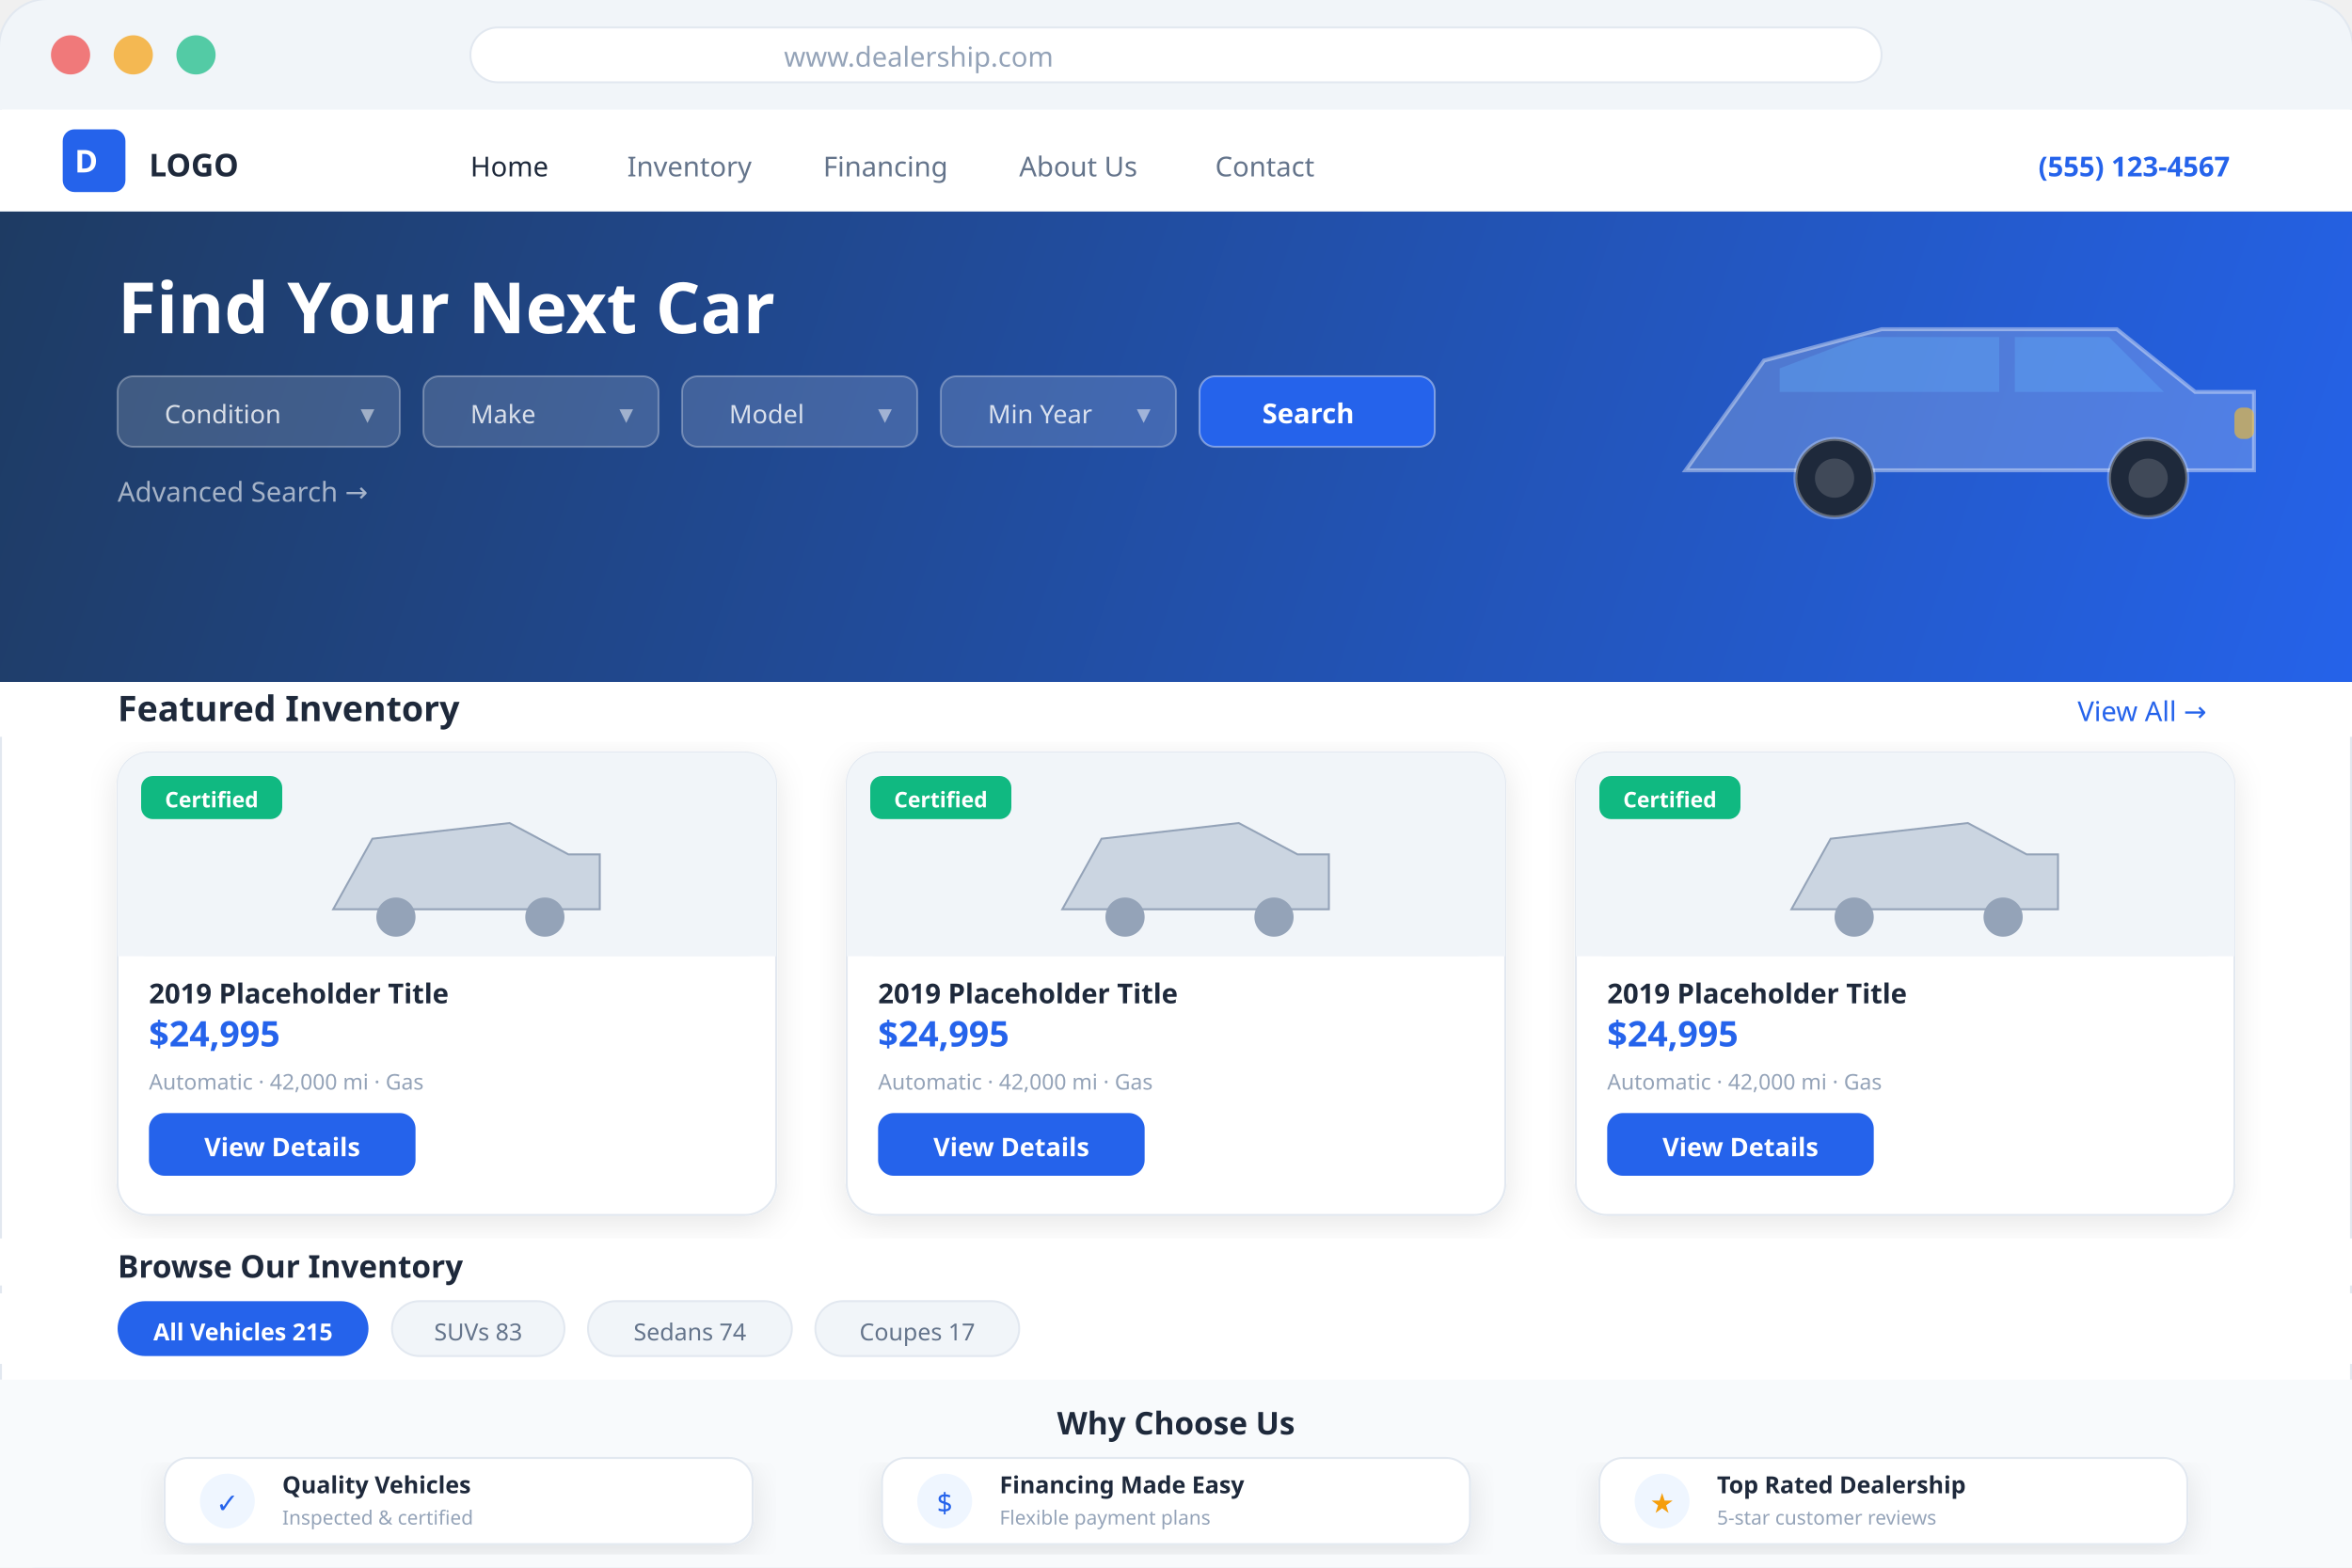
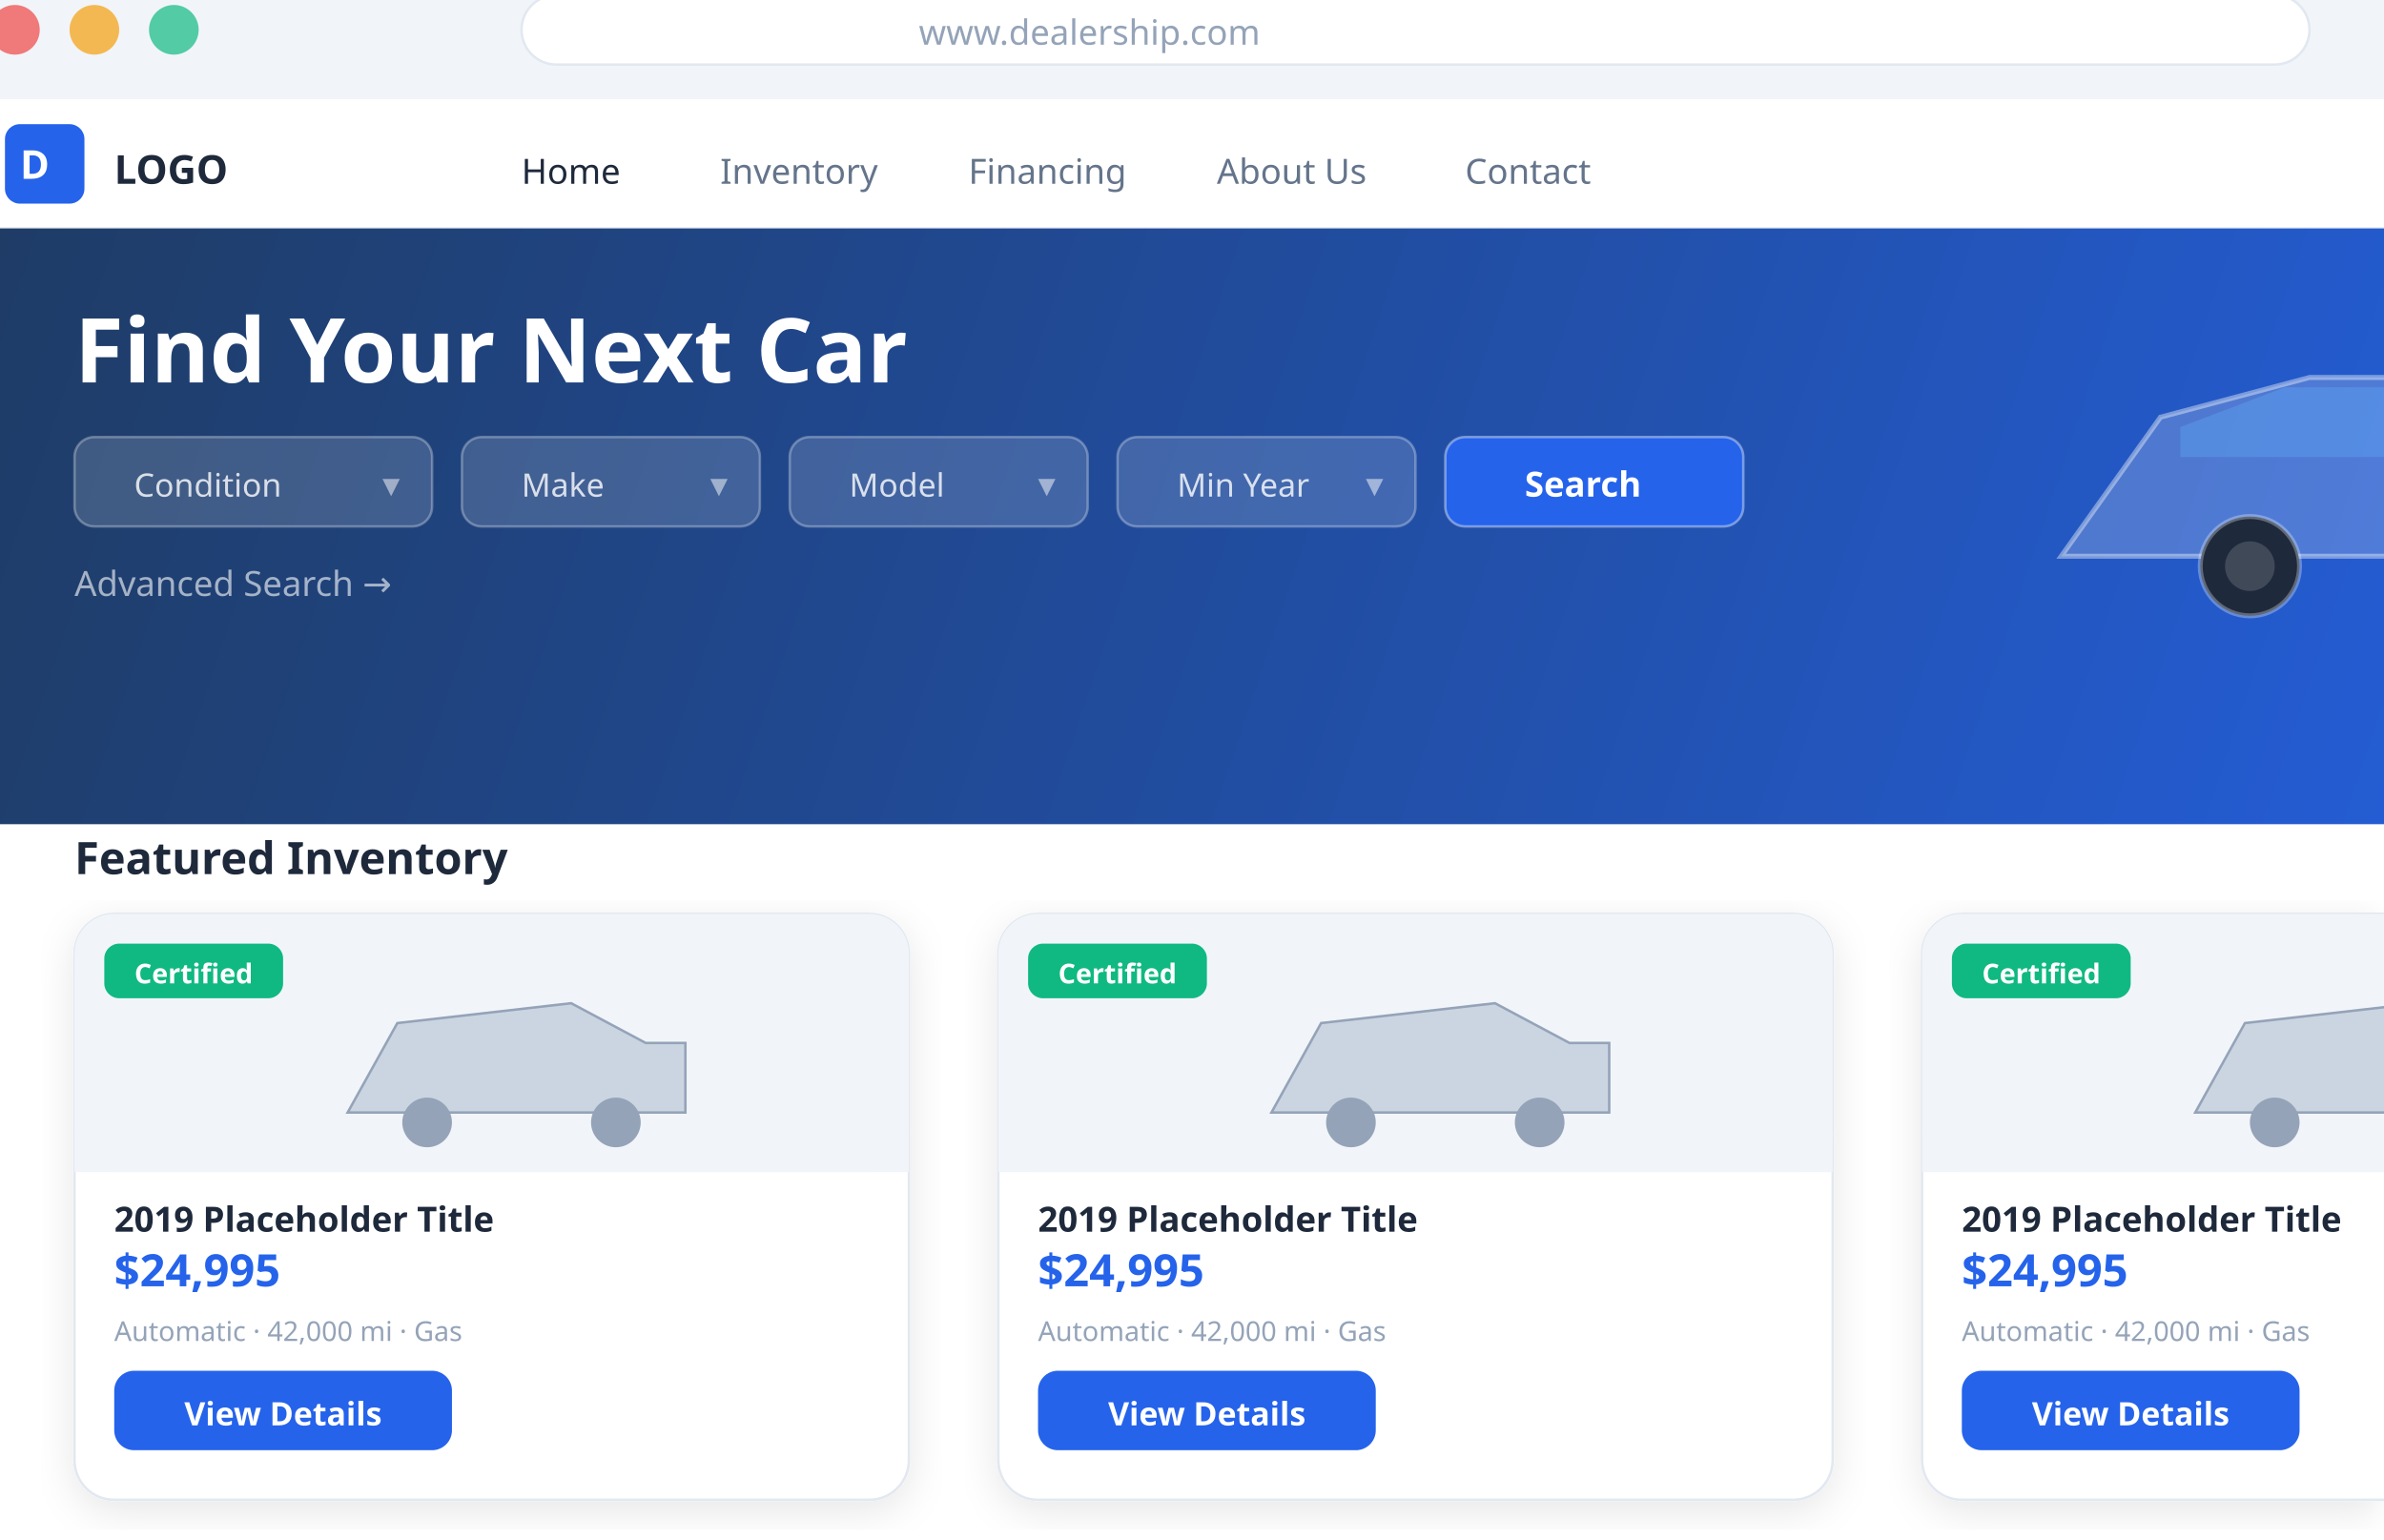
- <svg xmlns="http://www.w3.org/2000/svg" viewBox="0 0 600 400" fill="none">
+ <svg xmlns="http://www.w3.org/2000/svg" viewBox="15 8 480 310" fill="none">
  <defs>
    <linearGradient id="hero-bg" x1="0" y1="0" x2="600" y2="200" gradientUnits="userSpaceOnUse">
      <stop offset="0%" stop-color="#1e3a5f" />
      <stop offset="100%" stop-color="#2563EB" />
    </linearGradient>
    <filter id="card-shadow" x="-4%" y="-4%" width="108%" height="116%">
      <feDropShadow dx="0" dy="2" stdDeviation="4" flood-color="#000" flood-opacity="0.1" />
    </filter>
  </defs>
  <rect width="600" height="400" rx="12" fill="#ffffff" stroke="#e2e8f0" stroke-width="1" />
  <rect width="600" height="28" rx="12" fill="#f1f5f9" />
  <rect x="0" y="12" width="600" height="16" fill="#f1f5f9" />
  <circle cx="18" cy="14" r="5" fill="#ef4444" opacity="0.7" />
  <circle cx="34" cy="14" r="5" fill="#f59e0b" opacity="0.7" />
  <circle cx="50" cy="14" r="5" fill="#10b981" opacity="0.7" />
  <rect x="120" y="7" width="360" height="14" rx="7" fill="#ffffff" stroke="#e2e8f0" stroke-width="0.5" />
  <text x="200" y="17" font-family="system-ui,sans-serif" font-size="7" fill="#94a3b8">www.dealership.com</text>
  <rect x="0" y="28" width="600" height="26" fill="#ffffff" />
  <line x1="0" y1="54" x2="600" y2="54" stroke="#e2e8f0" stroke-width="0.5" />
  <rect x="16" y="33" width="16" height="16" rx="3" fill="#2563EB" />
  <text x="22" y="44" text-anchor="middle" font-family="system-ui,sans-serif" font-size="8" font-weight="700" fill="white">D</text>
  <text x="38" y="45" font-family="system-ui,sans-serif" font-size="8" font-weight="700" fill="#1e293b">LOGO</text>
  <text x="120" y="45" font-family="system-ui,sans-serif" font-size="7" font-weight="500" fill="#1e293b">Home</text>
  <text x="160" y="45" font-family="system-ui,sans-serif" font-size="7" font-weight="500" fill="#64748b">Inventory</text>
  <text x="210" y="45" font-family="system-ui,sans-serif" font-size="7" font-weight="500" fill="#64748b">Financing</text>
  <text x="260" y="45" font-family="system-ui,sans-serif" font-size="7" font-weight="500" fill="#64748b">About Us</text>
  <text x="310" y="45" font-family="system-ui,sans-serif" font-size="7" font-weight="500" fill="#64748b">Contact</text>
  <text x="520" y="45" font-family="system-ui,sans-serif" font-size="7" font-weight="600" fill="#2563EB">(555) 123-4567</text>
  <rect x="0" y="54" width="600" height="120" fill="url(#hero-bg)" />
  <text x="30" y="85" font-family="system-ui,sans-serif" font-size="18" font-weight="700" fill="white">Find Your Next Car</text>
  <rect x="30" y="96" width="72" height="18" rx="4" fill="rgba(255,255,255,0.15)" stroke="rgba(255,255,255,0.3)" stroke-width="0.5" />
  <text x="42" y="108" font-family="system-ui,sans-serif" font-size="6.5" fill="rgba(255,255,255,0.8)">Condition</text>
  <text x="92" y="108" font-family="system-ui,sans-serif" font-size="7" fill="rgba(255,255,255,0.5)">▾</text>
  <rect x="108" y="96" width="60" height="18" rx="4" fill="rgba(255,255,255,0.15)" stroke="rgba(255,255,255,0.3)" stroke-width="0.5" />
  <text x="120" y="108" font-family="system-ui,sans-serif" font-size="6.5" fill="rgba(255,255,255,0.8)">Make</text>
  <text x="158" y="108" font-family="system-ui,sans-serif" font-size="7" fill="rgba(255,255,255,0.5)">▾</text>
  <rect x="174" y="96" width="60" height="18" rx="4" fill="rgba(255,255,255,0.15)" stroke="rgba(255,255,255,0.3)" stroke-width="0.5" />
  <text x="186" y="108" font-family="system-ui,sans-serif" font-size="6.5" fill="rgba(255,255,255,0.8)">Model</text>
  <text x="224" y="108" font-family="system-ui,sans-serif" font-size="7" fill="rgba(255,255,255,0.5)">▾</text>
  <rect x="240" y="96" width="60" height="18" rx="4" fill="rgba(255,255,255,0.15)" stroke="rgba(255,255,255,0.3)" stroke-width="0.5" />
  <text x="252" y="108" font-family="system-ui,sans-serif" font-size="6.5" fill="rgba(255,255,255,0.8)">Min Year</text>
  <text x="290" y="108" font-family="system-ui,sans-serif" font-size="7" fill="rgba(255,255,255,0.5)">▾</text>
  <rect x="306" y="96" width="60" height="18" rx="4" fill="#2563EB" stroke="rgba(255,255,255,0.4)" stroke-width="0.5" />
  <text x="322" y="108" font-family="system-ui,sans-serif" font-size="7" font-weight="600" fill="white">Search</text>
  <text x="30" y="128" font-family="system-ui,sans-serif" font-size="7" fill="rgba(255,255,255,0.6)">Advanced Search →</text>
  <g transform="translate(420, 72)">
    <path d="M10 48 L30 20 L60 12 L120 12 L140 28 L155 28 L155 48 Z" fill="rgba(255,255,255,0.2)" stroke="rgba(255,255,255,0.4)" stroke-width="1" />
    <path d="M34 22 L55 14 L90 14 L90 28 L34 28 Z" fill="rgba(100,180,255,0.3)" />
    <path d="M94 14 L118 14 L132 28 L94 28 Z" fill="rgba(100,180,255,0.3)" />
    <circle cx="48" cy="50" r="10" fill="#1e293b" stroke="rgba(255,255,255,0.3)" stroke-width="1" />
    <circle cx="48" cy="50" r="5" fill="rgba(255,255,255,0.15)" />
    <circle cx="128" cy="50" r="10" fill="#1e293b" stroke="rgba(255,255,255,0.3)" stroke-width="1" />
    <circle cx="128" cy="50" r="5" fill="rgba(255,255,255,0.15)" />
    <rect x="150" y="32" width="5" height="8" rx="2" fill="#fbbf24" opacity="0.6" />
  </g>
  <rect x="0" y="174" width="600" height="14" fill="#ffffff" />
  <text x="30" y="184" font-family="system-ui,sans-serif" font-size="9" font-weight="700" fill="#1e293b">Featured Inventory</text>
  <text x="530" y="184" font-family="system-ui,sans-serif" font-size="7" fill="#2563EB">View All →</text>
  <rect x="30" y="192" width="168" height="118" rx="8" fill="#ffffff" stroke="#e2e8f0" stroke-width="0.5" filter="url(#card-shadow)" />
  <rect x="30" y="192" width="168" height="52" rx="8" fill="#f1f5f9" />
  <rect x="30" y="236" width="168" height="8" fill="#f1f5f9" />
  <g transform="translate(75, 200)">
    <path d="M10 32 L20 14 L55 10 L70 18 L78 18 L78 32 Z" fill="#cbd5e1" stroke="#94a3b8" stroke-width="0.5" />
    <circle cx="26" cy="34" r="5" fill="#94a3b8" />
    <circle cx="64" cy="34" r="5" fill="#94a3b8" />
  </g>
  <rect x="36" y="198" width="36" height="11" rx="3" fill="#10b981" />
  <text x="54" y="206" text-anchor="middle" font-family="system-ui,sans-serif" font-size="5.5" font-weight="600" fill="white">Certified</text>
  <text x="38" y="256" font-family="system-ui,sans-serif" font-size="7" font-weight="600" fill="#1e293b">2019 Placeholder Title</text>
  <text x="38" y="267" font-family="system-ui,sans-serif" font-size="9" font-weight="700" fill="#2563EB">$24,995</text>
  <text x="38" y="278" font-family="system-ui,sans-serif" font-size="5.5" fill="#94a3b8">Automatic · 42,000 mi · Gas</text>
  <rect x="38" y="284" width="68" height="16" rx="4" fill="#2563EB" />
  <text x="72" y="295" text-anchor="middle" font-family="system-ui,sans-serif" font-size="6.5" font-weight="600" fill="white">View Details</text>
  <rect x="216" y="192" width="168" height="118" rx="8" fill="#ffffff" stroke="#e2e8f0" stroke-width="0.5" filter="url(#card-shadow)" />
  <rect x="216" y="192" width="168" height="52" rx="8" fill="#f1f5f9" />
  <rect x="216" y="236" width="168" height="8" fill="#f1f5f9" />
  <g transform="translate(261, 200)">
    <path d="M10 32 L20 14 L55 10 L70 18 L78 18 L78 32 Z" fill="#cbd5e1" stroke="#94a3b8" stroke-width="0.5" />
    <circle cx="26" cy="34" r="5" fill="#94a3b8" />
    <circle cx="64" cy="34" r="5" fill="#94a3b8" />
  </g>
  <rect x="222" y="198" width="36" height="11" rx="3" fill="#10b981" />
  <text x="240" y="206" text-anchor="middle" font-family="system-ui,sans-serif" font-size="5.5" font-weight="600" fill="white">Certified</text>
  <text x="224" y="256" font-family="system-ui,sans-serif" font-size="7" font-weight="600" fill="#1e293b">2019 Placeholder Title</text>
  <text x="224" y="267" font-family="system-ui,sans-serif" font-size="9" font-weight="700" fill="#2563EB">$24,995</text>
  <text x="224" y="278" font-family="system-ui,sans-serif" font-size="5.5" fill="#94a3b8">Automatic · 42,000 mi · Gas</text>
  <rect x="224" y="284" width="68" height="16" rx="4" fill="#2563EB" />
  <text x="258" y="295" text-anchor="middle" font-family="system-ui,sans-serif" font-size="6.5" font-weight="600" fill="white">View Details</text>
  <rect x="402" y="192" width="168" height="118" rx="8" fill="#ffffff" stroke="#e2e8f0" stroke-width="0.5" filter="url(#card-shadow)" />
  <rect x="402" y="192" width="168" height="52" rx="8" fill="#f1f5f9" />
  <rect x="402" y="236" width="168" height="8" fill="#f1f5f9" />
  <g transform="translate(447, 200)">
    <path d="M10 32 L20 14 L55 10 L70 18 L78 18 L78 32 Z" fill="#cbd5e1" stroke="#94a3b8" stroke-width="0.5" />
    <circle cx="26" cy="34" r="5" fill="#94a3b8" />
    <circle cx="64" cy="34" r="5" fill="#94a3b8" />
  </g>
  <rect x="408" y="198" width="36" height="11" rx="3" fill="#10b981" />
  <text x="426" y="206" text-anchor="middle" font-family="system-ui,sans-serif" font-size="5.5" font-weight="600" fill="white">Certified</text>
  <text x="410" y="256" font-family="system-ui,sans-serif" font-size="7" font-weight="600" fill="#1e293b">2019 Placeholder Title</text>
  <text x="410" y="267" font-family="system-ui,sans-serif" font-size="9" font-weight="700" fill="#2563EB">$24,995</text>
  <text x="410" y="278" font-family="system-ui,sans-serif" font-size="5.5" fill="#94a3b8">Automatic · 42,000 mi · Gas</text>
  <rect x="410" y="284" width="68" height="16" rx="4" fill="#2563EB" />
  <text x="444" y="295" text-anchor="middle" font-family="system-ui,sans-serif" font-size="6.5" font-weight="600" fill="white">View Details</text>
  <rect x="0" y="316" width="600" height="12" fill="#ffffff" />
  <text x="30" y="326" font-family="system-ui,sans-serif" font-size="8" font-weight="700" fill="#1e293b">Browse Our Inventory</text>
  <rect x="0" y="330" width="600" height="18" fill="#ffffff" />
  <rect x="30" y="332" width="64" height="14" rx="7" fill="#2563EB" />
  <text x="62" y="342" text-anchor="middle" font-family="system-ui,sans-serif" font-size="6" font-weight="600" fill="white">All Vehicles 215</text>
  <rect x="100" y="332" width="44" height="14" rx="7" fill="#f1f5f9" stroke="#e2e8f0" stroke-width="0.5" />
  <text x="122" y="342" text-anchor="middle" font-family="system-ui,sans-serif" font-size="6" font-weight="500" fill="#64748b">SUVs 83</text>
  <rect x="150" y="332" width="52" height="14" rx="7" fill="#f1f5f9" stroke="#e2e8f0" stroke-width="0.5" />
  <text x="176" y="342" text-anchor="middle" font-family="system-ui,sans-serif" font-size="6" font-weight="500" fill="#64748b">Sedans 74</text>
  <rect x="208" y="332" width="52" height="14" rx="7" fill="#f1f5f9" stroke="#e2e8f0" stroke-width="0.5" />
  <text x="234" y="342" text-anchor="middle" font-family="system-ui,sans-serif" font-size="6" font-weight="500" fill="#64748b">Coupes 17</text>
  <rect x="0" y="352" width="600" height="48" fill="#f8fafc" />
  <text x="300" y="366" text-anchor="middle" font-family="system-ui,sans-serif" font-size="8" font-weight="700" fill="#1e293b">Why Choose Us</text>
  <rect x="42" y="372" width="150" height="22" rx="6" fill="#ffffff" stroke="#e2e8f0" stroke-width="0.5" filter="url(#card-shadow)" />
  <circle cx="58" cy="383" r="7" fill="#eff6ff" />
  <text x="58" y="386" text-anchor="middle" font-family="system-ui,sans-serif" font-size="7" fill="#2563EB">✓</text>
  <text x="72" y="381" font-family="system-ui,sans-serif" font-size="6" font-weight="600" fill="#1e293b">Quality Vehicles</text>
  <text x="72" y="389" font-family="system-ui,sans-serif" font-size="5" fill="#94a3b8">Inspected &amp; certified</text>
  <rect x="225" y="372" width="150" height="22" rx="6" fill="#ffffff" stroke="#e2e8f0" stroke-width="0.5" filter="url(#card-shadow)" />
  <circle cx="241" cy="383" r="7" fill="#eff6ff" />
  <text x="241" y="386" text-anchor="middle" font-family="system-ui,sans-serif" font-size="7" fill="#2563EB">$</text>
  <text x="255" y="381" font-family="system-ui,sans-serif" font-size="6" font-weight="600" fill="#1e293b">Financing Made Easy</text>
  <text x="255" y="389" font-family="system-ui,sans-serif" font-size="5" fill="#94a3b8">Flexible payment plans</text>
  <rect x="408" y="372" width="150" height="22" rx="6" fill="#ffffff" stroke="#e2e8f0" stroke-width="0.5" filter="url(#card-shadow)" />
  <circle cx="424" cy="383" r="7" fill="#eff6ff" />
  <text x="424" y="386" text-anchor="middle" font-family="system-ui,sans-serif" font-size="7" fill="#f59e0b">★</text>
  <text x="438" y="381" font-family="system-ui,sans-serif" font-size="6" font-weight="600" fill="#1e293b">Top Rated Dealership</text>
  <text x="438" y="389" font-family="system-ui,sans-serif" font-size="5" fill="#94a3b8">5-star customer reviews</text>
</svg>
